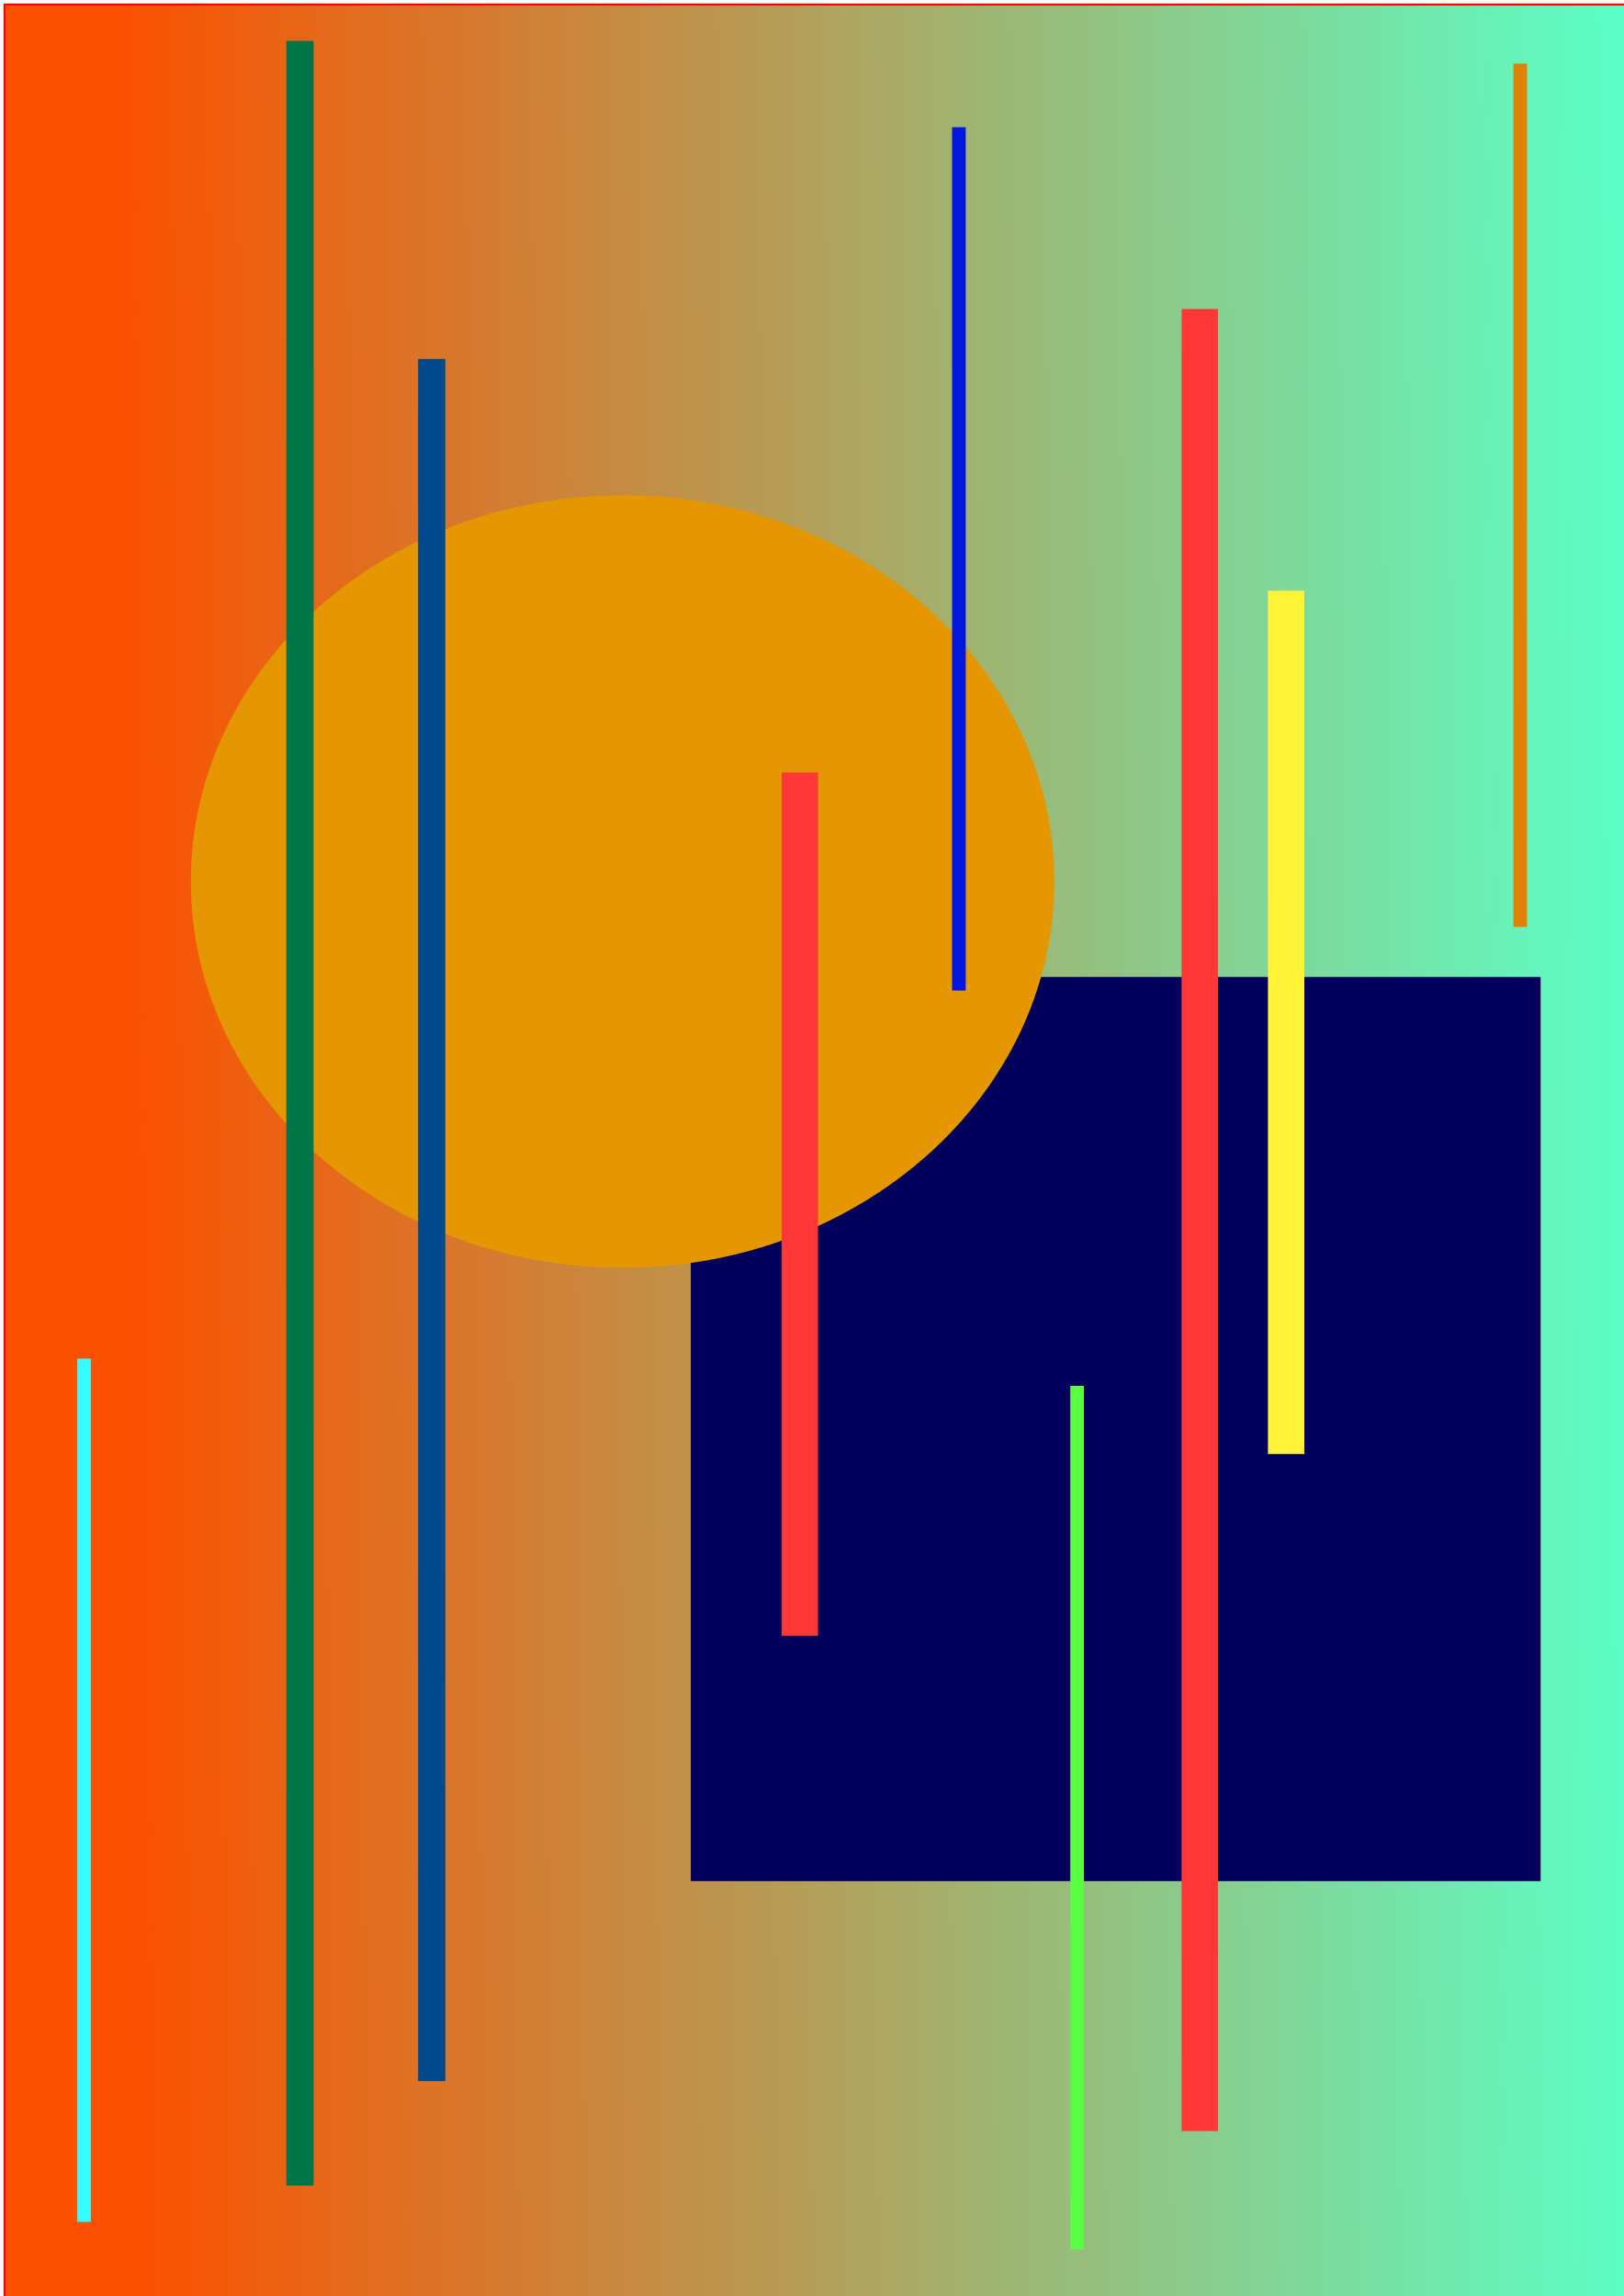
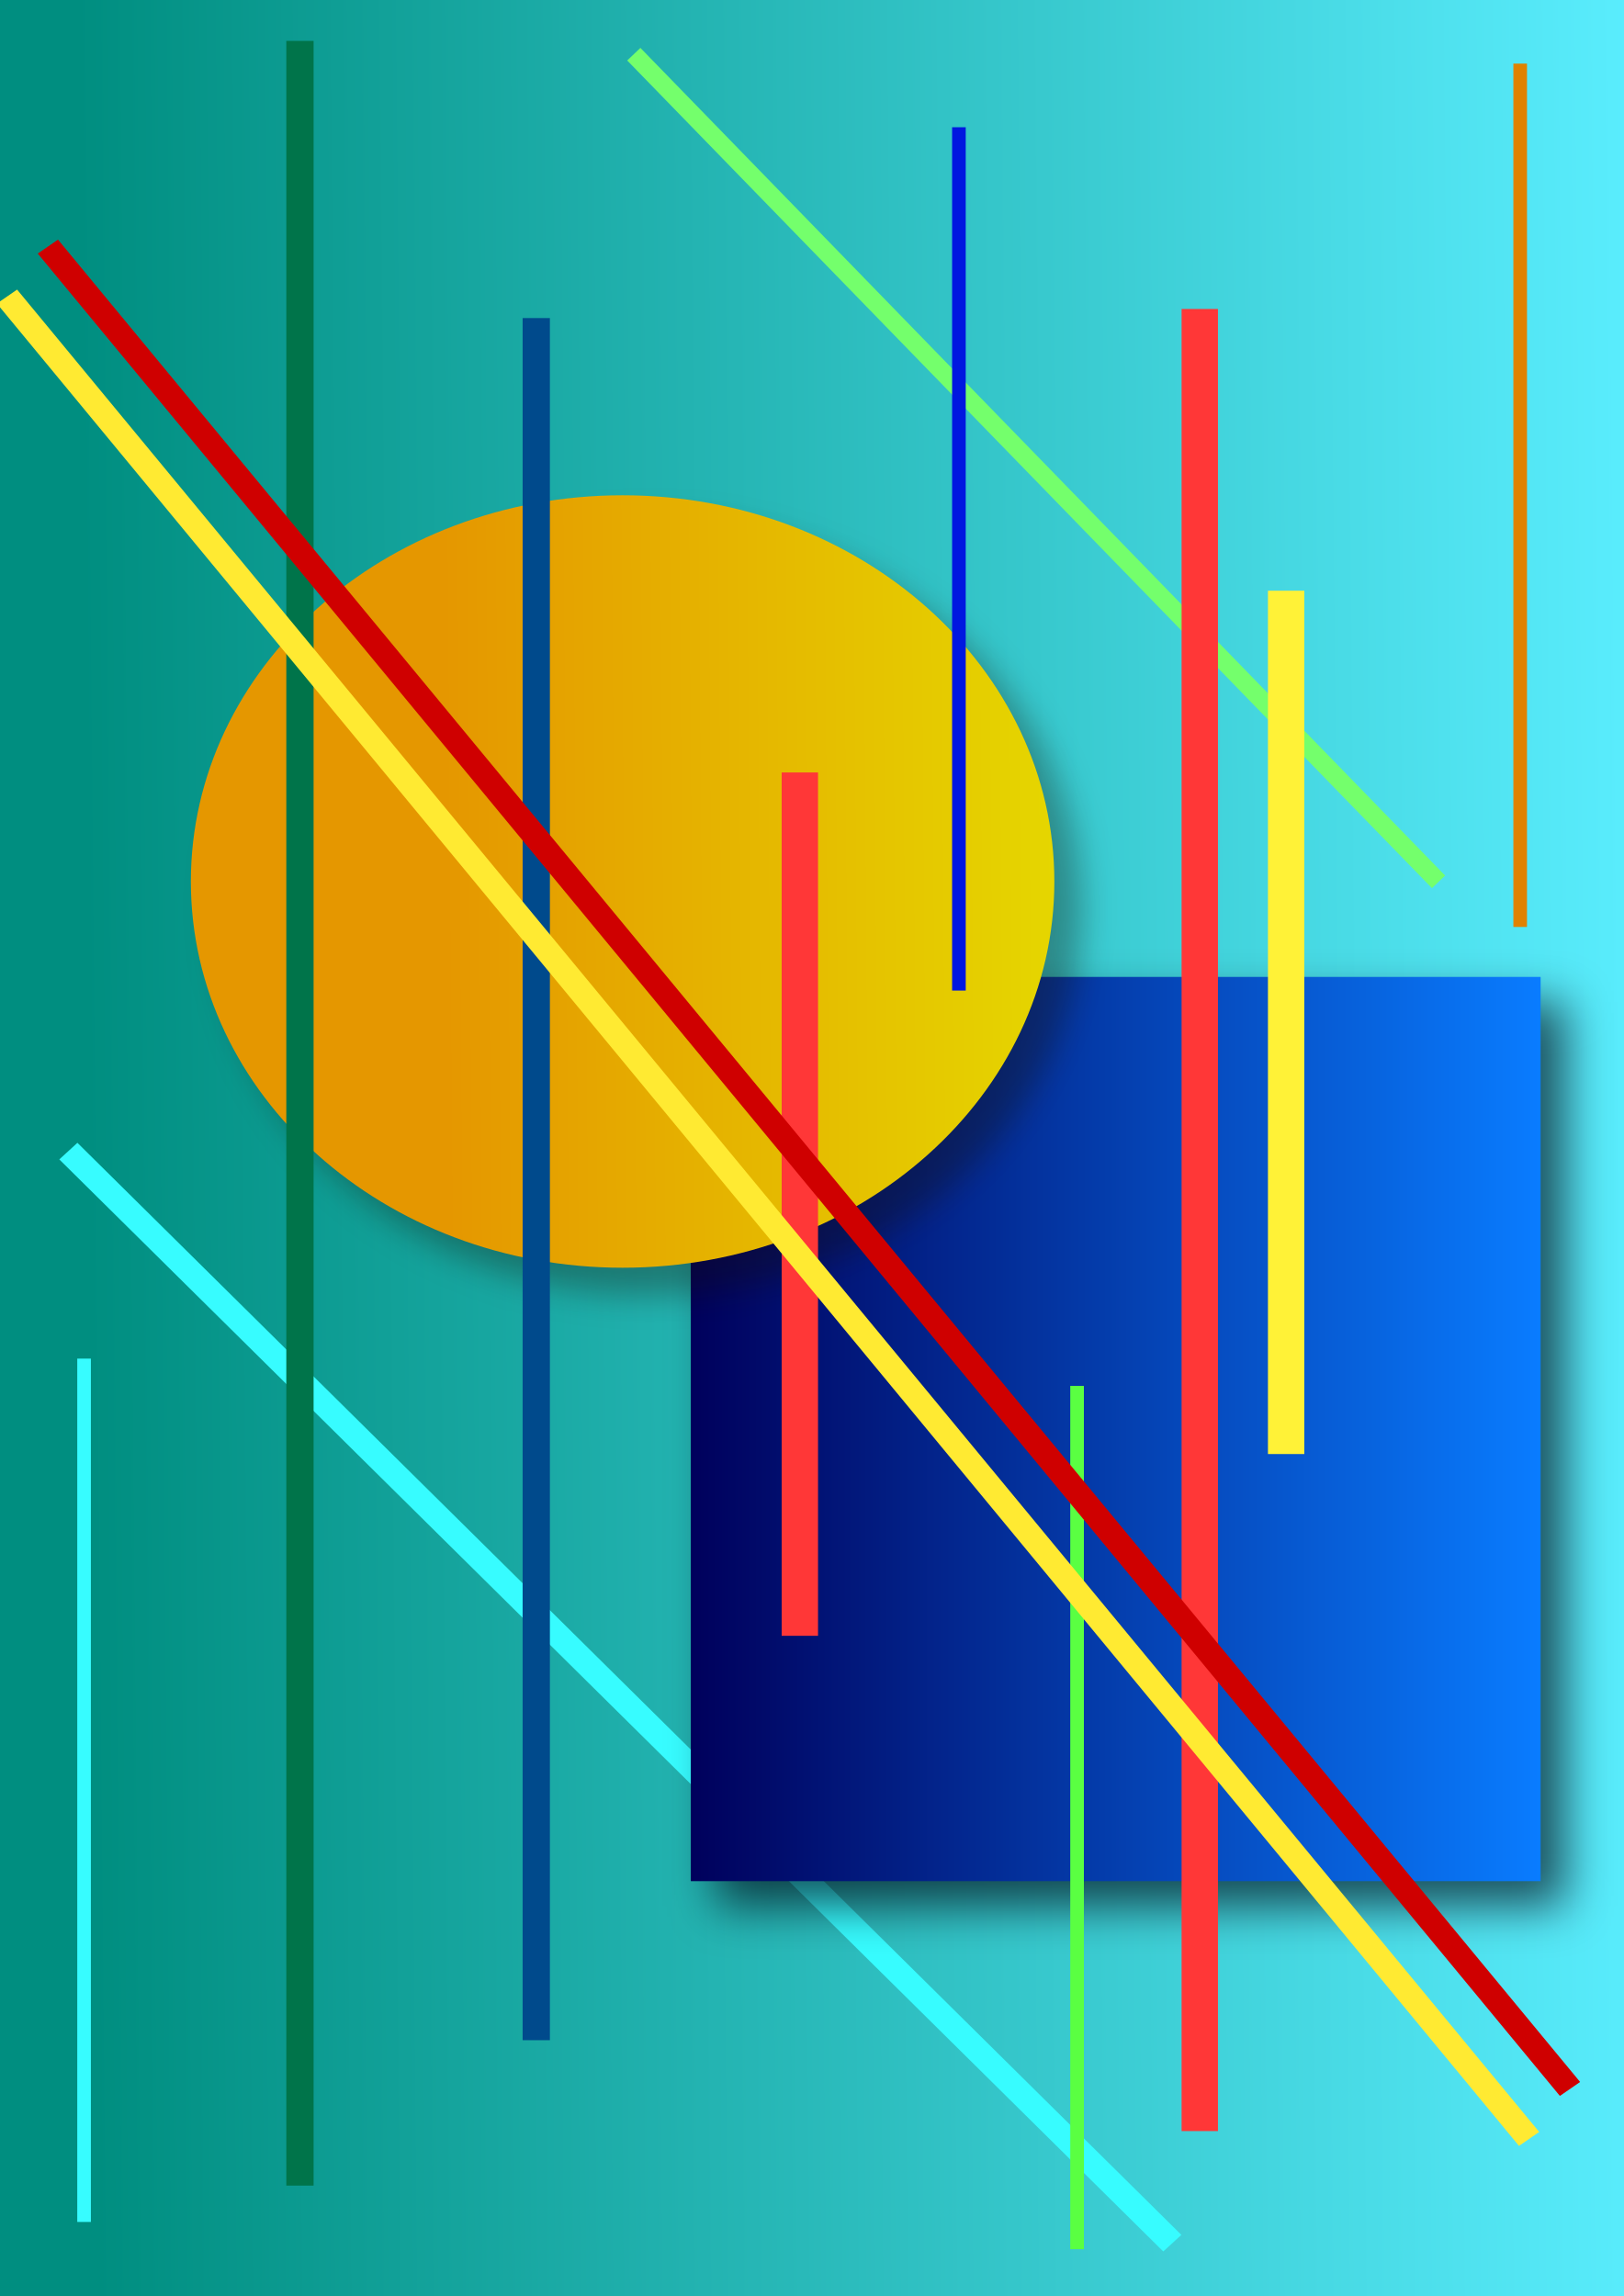
<svg xmlns="http://www.w3.org/2000/svg" xmlns:xlink="http://www.w3.org/1999/xlink" width="210mm" height="297mm" viewBox="0 0 210 297" version="1.1" id="svg5">
  <defs id="defs2">
+     <linearGradient id="linearGradient992">
+       <stop style="stop-color:#00005c;stop-opacity:1;" offset="0" id="stop988" />
+       <stop style="stop-color:#097cff;stop-opacity:1;" offset="1" id="stop990" />
+     </linearGradient>
+     <linearGradient id="linearGradient984">
+       <stop style="stop-color:#e59700;stop-opacity:1;" offset="0" id="stop980" />
+       <stop style="stop-color:#e5d600;stop-opacity:1;" offset="1" id="stop982" />
+     </linearGradient>
    <linearGradient id="linearGradient5277">
-       <stop style="stop-color:#fb5100;stop-opacity:1;" offset="0" id="stop5273" />
-       <stop style="stop-color:#5bffc8;stop-opacity:1;" offset="1" id="stop5275" />
+       <stop style="stop-color:#008e80;stop-opacity:1;" offset="0" id="stop5273" />
+       <stop style="stop-color:#5beeff;stop-opacity:1;" offset="1" id="stop5275" />
    </linearGradient>
-     <linearGradient xlink:href="#linearGradient5277" id="linearGradient5279" x1="16.458" y1="151.058" x2="211.011" y2="149.295" gradientUnits="userSpaceOnUse" />
+     <linearGradient xlink:href="#linearGradient5277" id="linearGradient5279" x1="16.458" y1="151.058" x2="211.011" y2="149.295" gradientUnits="userSpaceOnUse" gradientTransform="matrix(1.04465,0,0,1.023685,-5.89945,-4.123806)" />
+     <filter style="color-interpolation-filters:sRGB" id="filter903" x="-0.045" y="-0.051" width="1.091" height="1.102">
+       <feGaussianBlur stdDeviation="2.116" id="feGaussianBlur905" />
+     </filter>
+     <filter style="color-interpolation-filters:sRGB" id="filter929" x="-0.066" y="-0.062" width="1.131" height="1.123">
+       <feGaussianBlur stdDeviation="3" id="feGaussianBlur931" />
+     </filter>
+     <linearGradient xlink:href="#linearGradient984" id="linearGradient986" x1="57.602" y1="114.616" x2="136.364" y2="114.028" gradientUnits="userSpaceOnUse" />
+     <linearGradient xlink:href="#linearGradient992" id="linearGradient994" x1="89.342" y1="184.855" x2="199.255" y2="184.855" gradientUnits="userSpaceOnUse" />
  </defs>
  <g id="layer1">
-     <rect style="fill:url(#linearGradient5279);fill-opacity:1;stroke-width:0.266;stroke:#ff0000" id="rect4851" width="210.423" height="297.414" x="0.588" y="0.588" />
+     <rect style="fill:url(#linearGradient5279);fill-opacity:1;stroke:#ff0000;stroke-width:0.275" id="rect4851" width="219.818" height="304.458" x="-5.285" y="-3.522" />
    <rect style="fill:#e08200;fill-opacity:1;stroke-width:0.131" id="rect4641-2-9" width="1.763" height="111.677" x="195.729" y="8.229" />
+     <rect style="fill:#74ff6c;fill-opacity:1;stroke-width:0.175" id="rect4641-2-9-3" width="2.358" height="149.315" x="52.715" y="61.672" transform="matrix(0.7233685,-0.6904622,0.6970413,0.717031,0,0)" />
    <rect style="fill:#37fcff;fill-opacity:1;stroke-width:0.131" id="rect4641-2-3" width="1.763" height="111.677" x="9.992" y="175.744" />
-     <rect style="fill:#00005c;fill-opacity:1;stroke-width:0.32" id="rect111" width="109.914" height="116.967" x="89.342" y="126.371" />
+     <rect style="fill:#37fcff;fill-opacity:1;stroke-width:0.236" id="rect4641-2-3-2" width="3.177" height="200.853" x="-101.342" y="115.905" transform="matrix(0.7373532,-0.6755074,0.7108745,0.7033189,0,0)" />
+     <rect style="fill:#00000d;fill-opacity:0.644;stroke-width:0.32;filter:url(#filter929)" id="rect111-9" width="109.914" height="116.967" x="92.574" y="129.604" />
+     <rect style="fill:url(#linearGradient994);fill-opacity:1;stroke-width:0.32" id="rect111" width="109.914" height="116.967" x="89.342" y="126.371" />
    <rect style="fill:#5aff42;fill-opacity:1;stroke-width:0.131" id="rect4641-2-9-5" width="1.763" height="111.677" x="138.421" y="179.271" />
    <rect style="fill:#fff237;fill-opacity:1;stroke-width:0.214" id="rect4641-2-8" width="4.702" height="111.677" x="163.989" y="76.411" />
    <rect style="fill:#ff3737;fill-opacity:1;stroke-width:0.311" id="rect4641-2-4" width="4.702" height="235.697" x="152.821" y="39.969" />
-     <ellipse style="fill:#e59700;fill-opacity:1;stroke-width:0.265" id="path2871" cx="80.525" cy="114.028" rx="55.839" ry="49.961" />
+     <ellipse style="fill:#160e00;fill-opacity:0.331;stroke-width:0.265;filter:url(#filter903)" id="path2871-3" cx="84.052" cy="117.555" rx="55.839" ry="49.961" />
+     <ellipse style="fill:url(#linearGradient986);fill-opacity:1;stroke-width:0.265" id="path2871" cx="80.525" cy="114.028" rx="55.839" ry="49.961" />
    <rect style="fill:#0017e0;fill-opacity:1;stroke-width:0.131" id="rect4641-2-9-0" width="1.763" height="111.677" x="123.139" y="16.458" />
    <rect style="fill:#ff3737;fill-opacity:1;stroke-width:0.214" id="rect4641-2" width="4.702" height="111.677" x="101.097" y="99.922" />
    <rect style="fill:#00744a;fill-opacity:1;stroke-width:0.292" id="rect4641" width="3.527" height="277.429" x="37.03" y="5.29" />
-     <rect style="fill:#004a8c;fill-opacity:1;stroke-width:0.261" id="rect4641-0" width="3.527" height="222.766" x="54.075" y="46.434" />
+     <rect style="fill:#004a8c;fill-opacity:1;stroke-width:0.261" id="rect4641-0" width="3.527" height="222.766" x="67.594" y="41.144" />
+     <rect style="fill:#ffea32;fill-opacity:1;stroke-width:0.292" id="rect4641-05" width="3.177" height="309.111" x="-25.412" y="32.199" transform="matrix(0.8228296,-0.5682882,0.6368597,0.7709797,0,0)" />
+     <rect style="fill:#cf0000;fill-opacity:1;stroke-width:0.292" id="rect4641-05-2" width="3.177" height="309.111" x="-17.186" y="29.877" transform="matrix(0.8228296,-0.5682882,0.6368597,0.7709797,0,0)" />
  </g>
</svg>
